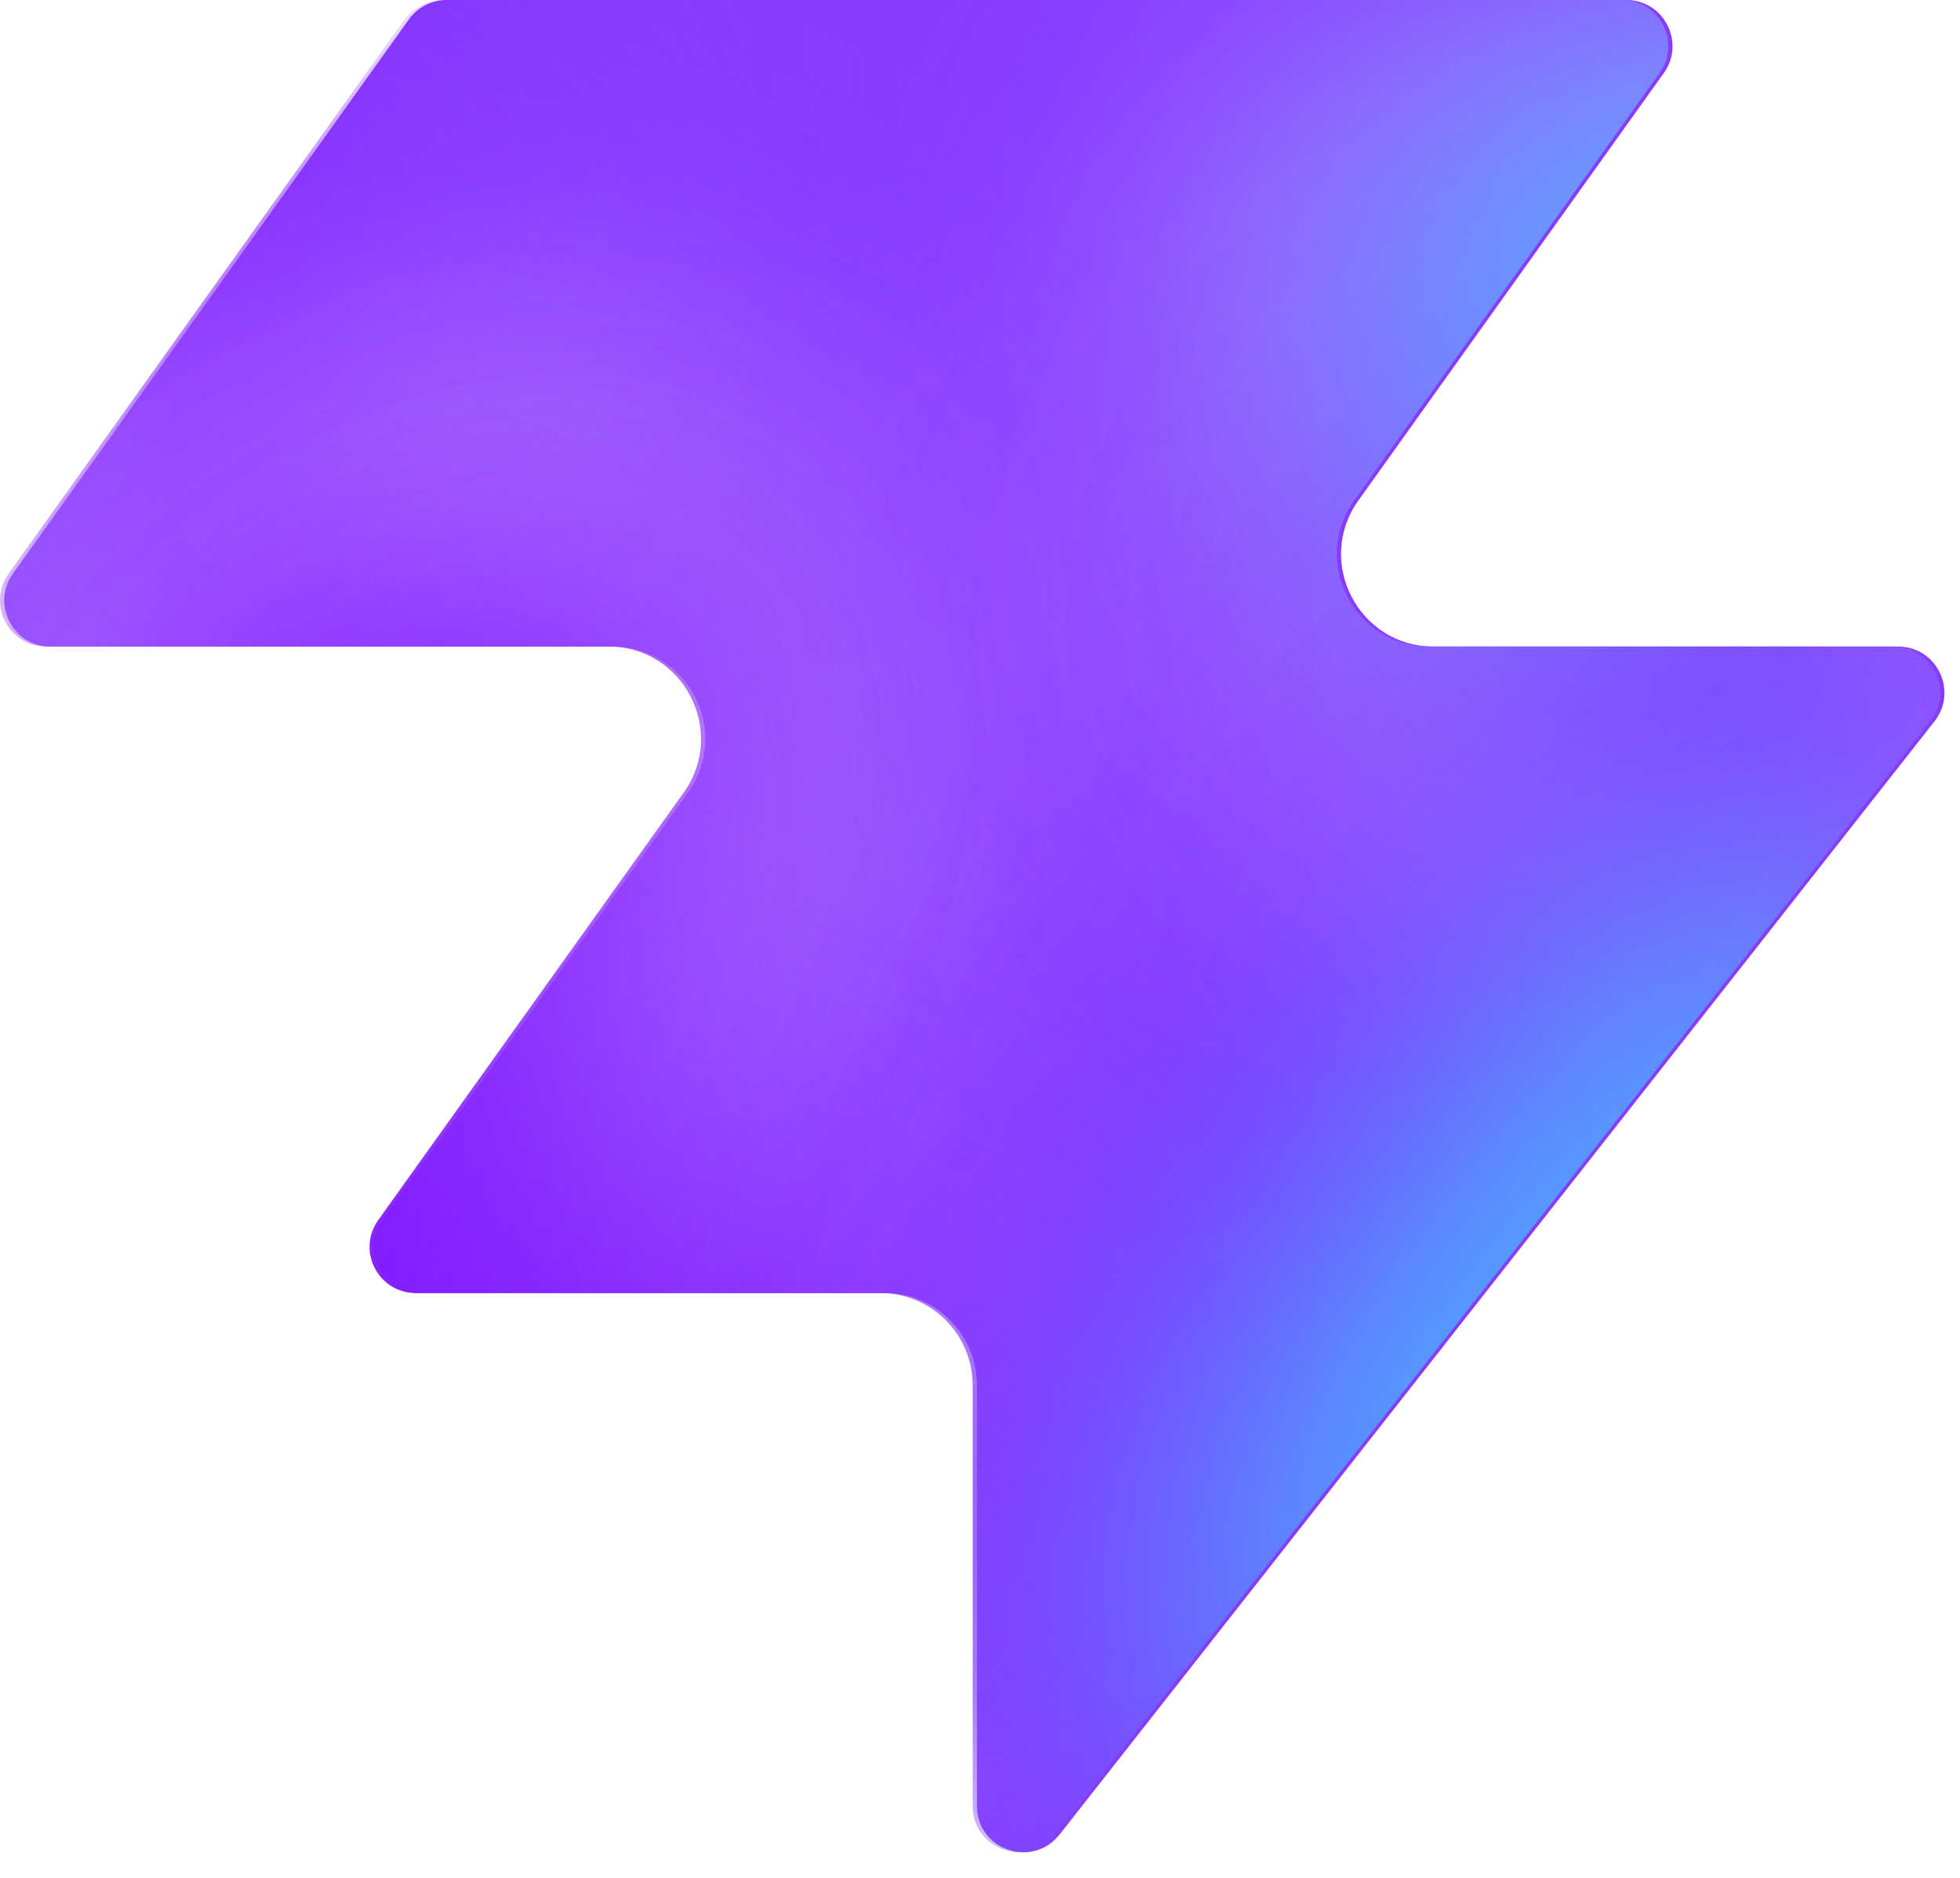
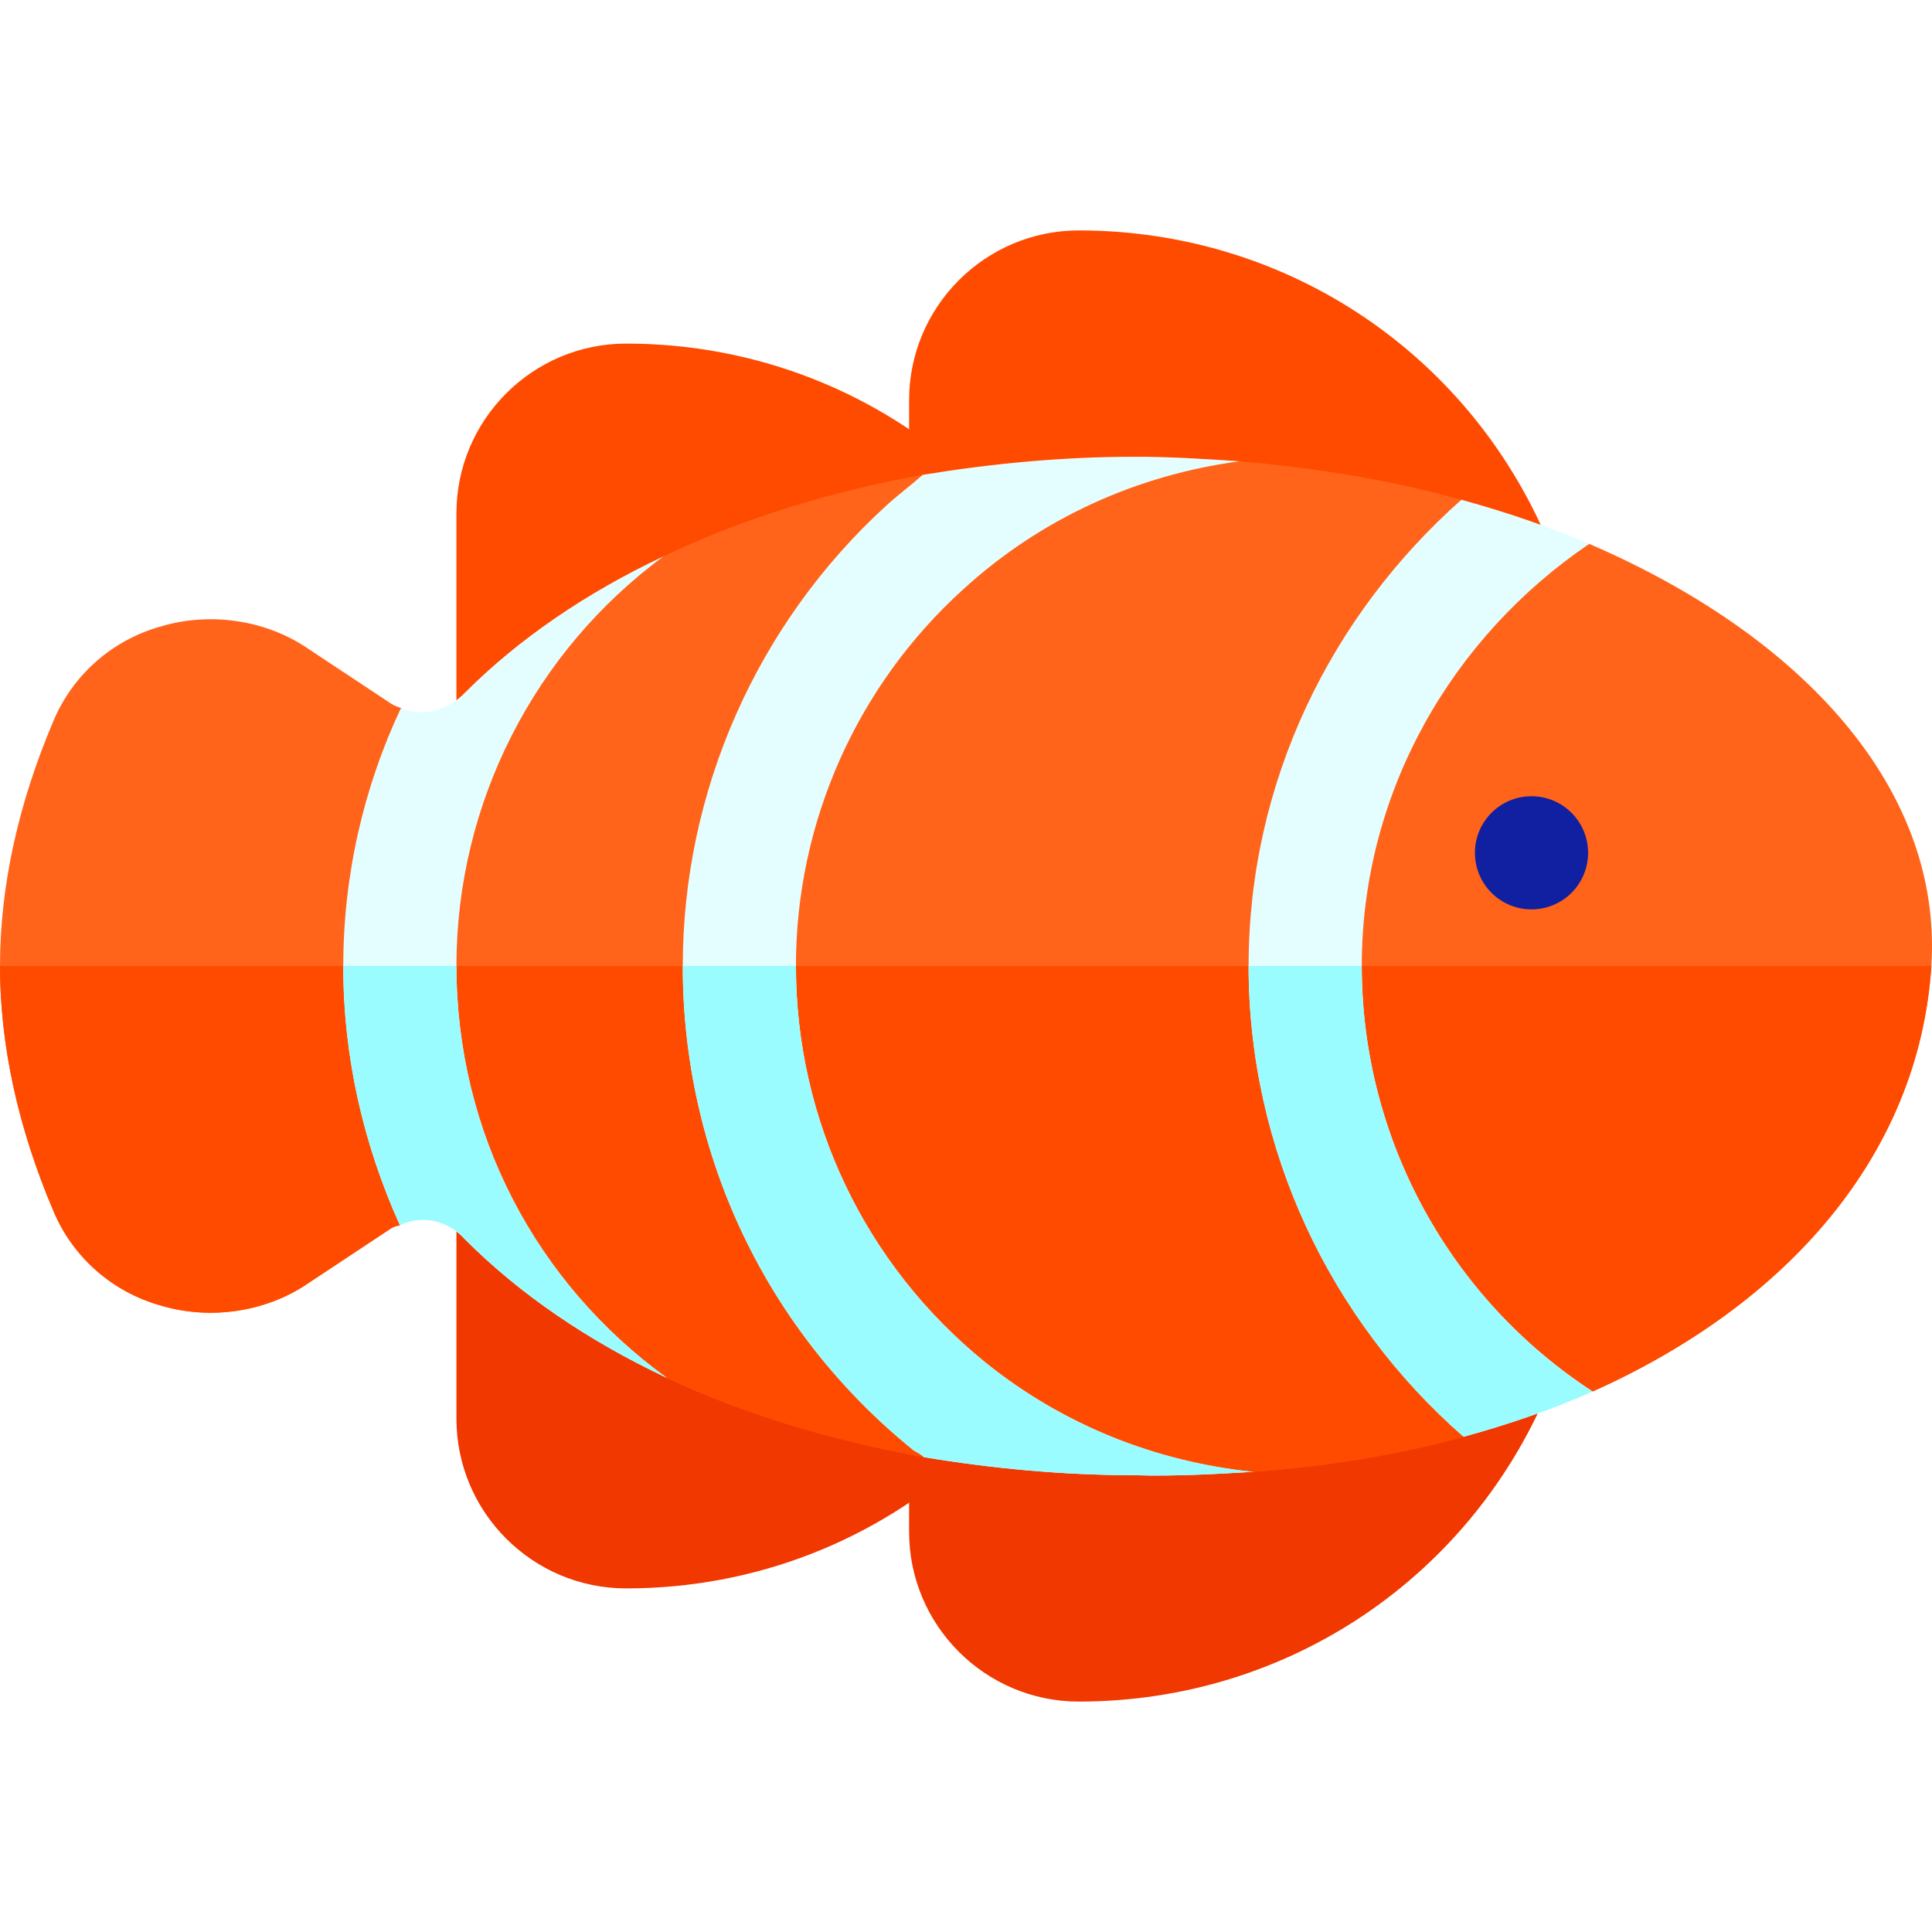
- <svg xmlns="http://www.w3.org/2000/svg" width="48" height="46" fill="none" viewBox="0 0 48 46">
-   <path fill="#863bff" d="M25.946 44.938c-.664.845-2.021.375-2.021-.698V33.937a2.26 2.26 0 0 0-2.262-2.262H10.287c-.92 0-1.456-1.04-.92-1.788l7.48-10.471c1.07-1.497 0-3.578-1.842-3.578H1.237c-.92 0-1.456-1.04-.92-1.788L10.013.474c.214-.297.556-.474.92-.474h28.894c.92 0 1.456 1.04.92 1.788l-7.48 10.471c-1.07 1.498 0 3.579 1.842 3.579h11.377c.943 0 1.473 1.088.89 1.83L25.947 44.94z" style="fill:#863bff;fill:color(display-p3 .525 .23 1);fill-opacity:1" />
-   <mask id="a" width="48" height="46" x="0" y="0" maskUnits="userSpaceOnUse" style="mask-type:alpha">
-     <path fill="#000" d="M25.842 44.938c-.664.844-2.021.375-2.021-.698V33.937a2.26 2.26 0 0 0-2.262-2.262H10.183c-.92 0-1.456-1.04-.92-1.788l7.48-10.471c1.07-1.498 0-3.579-1.842-3.579H1.133c-.92 0-1.456-1.04-.92-1.787L9.91.473c.214-.297.556-.474.92-.474h28.894c.92 0 1.456 1.04.92 1.788l-7.48 10.471c-1.07 1.498 0 3.578 1.842 3.578h11.377c.943 0 1.473 1.088.89 1.832L25.843 44.94z" style="fill:#000;fill-opacity:1" />
-   </mask>
-   <g mask="url(#a)">
-     <g filter="url(#b)">
-       <ellipse cx="5.508" cy="14.704" fill="#ede6ff" rx="5.508" ry="14.704" style="fill:#ede6ff;fill:color(display-p3 .927 .903 1);fill-opacity:1" transform="matrix(.00324 1 1 -.00324 -4.47 31.516)" />
-     </g>
-     <g filter="url(#c)">
-       <ellipse cx="10.399" cy="29.851" fill="#ede6ff" rx="10.399" ry="29.851" style="fill:#ede6ff;fill:color(display-p3 .927 .903 1);fill-opacity:1" transform="matrix(.00324 1 1 -.00324 -39.328 7.883)" />
-     </g>
-     <g filter="url(#d)">
-       <ellipse cx="5.508" cy="30.487" fill="#7e14ff" rx="5.508" ry="30.487" style="fill:#7e14ff;fill:color(display-p3 .492 .077 1);fill-opacity:1" transform="rotate(89.814 -25.913 -14.639)scale(1 -1)" />
-     </g>
-     <g filter="url(#e)">
-       <ellipse cx="5.508" cy="30.599" fill="#7e14ff" rx="5.508" ry="30.599" style="fill:#7e14ff;fill:color(display-p3 .492 .077 1);fill-opacity:1" transform="rotate(89.814 -32.644 -3.334)scale(1 -1)" />
-     </g>
-     <g filter="url(#f)">
-       <ellipse cx="5.508" cy="30.599" fill="#7e14ff" rx="5.508" ry="30.599" style="fill:#7e14ff;fill:color(display-p3 .492 .077 1);fill-opacity:1" transform="matrix(.00324 1 1 -.00324 -34.34 30.47)" />
-     </g>
-     <g filter="url(#g)">
-       <ellipse cx="14.072" cy="22.078" fill="#ede6ff" rx="14.072" ry="22.078" style="fill:#ede6ff;fill:color(display-p3 .927 .903 1);fill-opacity:1" transform="rotate(93.35 24.506 48.493)scale(-1 1)" />
-     </g>
-     <g filter="url(#h)">
-       <ellipse cx="3.47" cy="21.501" fill="#7e14ff" rx="3.47" ry="21.501" style="fill:#7e14ff;fill:color(display-p3 .492 .077 1);fill-opacity:1" transform="rotate(89.009 28.708 47.59)scale(-1 1)" />
-     </g>
-     <g filter="url(#i)">
-       <ellipse cx="3.47" cy="21.501" fill="#7e14ff" rx="3.47" ry="21.501" style="fill:#7e14ff;fill:color(display-p3 .492 .077 1);fill-opacity:1" transform="rotate(89.009 28.708 47.59)scale(-1 1)" />
-     </g>
-     <g filter="url(#j)">
-       <ellipse cx=".387" cy="8.972" fill="#7e14ff" rx="4.407" ry="29.108" style="fill:#7e14ff;fill:color(display-p3 .492 .077 1);fill-opacity:1" transform="rotate(39.51 .387 8.972)" />
-     </g>
-     <g filter="url(#k)">
-       <ellipse cx="47.523" cy="-6.092" fill="#7e14ff" rx="4.407" ry="29.108" style="fill:#7e14ff;fill:color(display-p3 .492 .077 1);fill-opacity:1" transform="rotate(37.892 47.523 -6.092)" />
-     </g>
-     <g filter="url(#l)">
-       <ellipse cx="41.412" cy="6.333" fill="#47bfff" rx="5.971" ry="9.665" style="fill:#47bfff;fill:color(display-p3 .28 .748 1);fill-opacity:1" transform="rotate(37.892 41.412 6.333)" />
-     </g>
-     <g filter="url(#m)">
-       <ellipse cx="-1.879" cy="38.332" fill="#7e14ff" rx="4.407" ry="29.108" style="fill:#7e14ff;fill:color(display-p3 .492 .077 1);fill-opacity:1" transform="rotate(37.892 -1.88 38.332)" />
-     </g>
-     <g filter="url(#n)">
-       <ellipse cx="-1.879" cy="38.332" fill="#7e14ff" rx="4.407" ry="29.108" style="fill:#7e14ff;fill:color(display-p3 .492 .077 1);fill-opacity:1" transform="rotate(37.892 -1.88 38.332)" />
-     </g>
-     <g filter="url(#o)">
-       <ellipse cx="35.651" cy="29.907" fill="#7e14ff" rx="4.407" ry="29.108" style="fill:#7e14ff;fill:color(display-p3 .492 .077 1);fill-opacity:1" transform="rotate(37.892 35.651 29.907)" />
-     </g>
-     <g filter="url(#p)">
-       <ellipse cx="38.418" cy="32.4" fill="#47bfff" rx="5.971" ry="15.297" style="fill:#47bfff;fill:color(display-p3 .28 .748 1);fill-opacity:1" transform="rotate(37.892 38.418 32.4)" />
-     </g>
+ <svg xmlns="http://www.w3.org/2000/svg" version="1.1" id="Capa_1" x="0px" y="0px" viewBox="0 0 512 512" style="enable-background:new 0 0 512 512;" xml:space="preserve">
+   <path style="fill:#F03800;" d="M120.96,319.714v56.246c0,24.806,20.179,44.985,44.985,44.985c33.973,0,66.13-12.52,91.083-35.364  L120.96,319.714z" />
+   <g>
+     <path style="fill:#FF4B00;" d="M258.361,127.649c-25.128-23.62-57.842-36.595-92.416-36.595c-24.806,0-44.985,20.179-44.985,44.985   v56.246l142.995-58.326C262.768,131.309,260.763,129.156,258.361,127.649z" />
+     <path style="fill:#FF4B00;" d="M285.906,61.064c-24.806,0-44.985,20.179-44.985,44.985v30.342l170.452,9.826   C390.827,94.496,341.58,61.064,285.906,61.064z" />
  </g>
-   <defs>
-     <filter id="b" width="60.045" height="41.654" x="-19.77" y="16.149" color-interpolation-filters="sRGB" filterUnits="userSpaceOnUse">
-       <feFlood flood-opacity="0" result="BackgroundImageFix" />
-       <feBlend in="SourceGraphic" in2="BackgroundImageFix" result="shape" />
-       <feGaussianBlur result="effect1_foregroundBlur_2002_17158" stdDeviation="7.659" />
-     </filter>
-     <filter id="c" width="90.34" height="51.437" x="-54.613" y="-7.533" color-interpolation-filters="sRGB" filterUnits="userSpaceOnUse">
-       <feFlood flood-opacity="0" result="BackgroundImageFix" />
-       <feBlend in="SourceGraphic" in2="BackgroundImageFix" result="shape" />
-       <feGaussianBlur result="effect1_foregroundBlur_2002_17158" stdDeviation="7.659" />
-     </filter>
-     <filter id="d" width="79.355" height="29.4" x="-49.64" y="2.03" color-interpolation-filters="sRGB" filterUnits="userSpaceOnUse">
-       <feFlood flood-opacity="0" result="BackgroundImageFix" />
-       <feBlend in="SourceGraphic" in2="BackgroundImageFix" result="shape" />
-       <feGaussianBlur result="effect1_foregroundBlur_2002_17158" stdDeviation="4.596" />
-     </filter>
-     <filter id="e" width="79.579" height="29.4" x="-45.045" y="20.029" color-interpolation-filters="sRGB" filterUnits="userSpaceOnUse">
-       <feFlood flood-opacity="0" result="BackgroundImageFix" />
-       <feBlend in="SourceGraphic" in2="BackgroundImageFix" result="shape" />
-       <feGaussianBlur result="effect1_foregroundBlur_2002_17158" stdDeviation="4.596" />
-     </filter>
-     <filter id="f" width="79.579" height="29.4" x="-43.513" y="21.178" color-interpolation-filters="sRGB" filterUnits="userSpaceOnUse">
-       <feFlood flood-opacity="0" result="BackgroundImageFix" />
-       <feBlend in="SourceGraphic" in2="BackgroundImageFix" result="shape" />
-       <feGaussianBlur result="effect1_foregroundBlur_2002_17158" stdDeviation="4.596" />
-     </filter>
-     <filter id="g" width="74.749" height="58.852" x="15.756" y="-17.901" color-interpolation-filters="sRGB" filterUnits="userSpaceOnUse">
-       <feFlood flood-opacity="0" result="BackgroundImageFix" />
-       <feBlend in="SourceGraphic" in2="BackgroundImageFix" result="shape" />
-       <feGaussianBlur result="effect1_foregroundBlur_2002_17158" stdDeviation="7.659" />
-     </filter>
-     <filter id="h" width="61.377" height="25.362" x="23.548" y="2.284" color-interpolation-filters="sRGB" filterUnits="userSpaceOnUse">
-       <feFlood flood-opacity="0" result="BackgroundImageFix" />
-       <feBlend in="SourceGraphic" in2="BackgroundImageFix" result="shape" />
-       <feGaussianBlur result="effect1_foregroundBlur_2002_17158" stdDeviation="4.596" />
-     </filter>
-     <filter id="i" width="61.377" height="25.362" x="23.548" y="2.284" color-interpolation-filters="sRGB" filterUnits="userSpaceOnUse">
-       <feFlood flood-opacity="0" result="BackgroundImageFix" />
-       <feBlend in="SourceGraphic" in2="BackgroundImageFix" result="shape" />
-       <feGaussianBlur result="effect1_foregroundBlur_2002_17158" stdDeviation="4.596" />
-     </filter>
-     <filter id="j" width="56.045" height="63.649" x="-27.636" y="-22.853" color-interpolation-filters="sRGB" filterUnits="userSpaceOnUse">
-       <feFlood flood-opacity="0" result="BackgroundImageFix" />
-       <feBlend in="SourceGraphic" in2="BackgroundImageFix" result="shape" />
-       <feGaussianBlur result="effect1_foregroundBlur_2002_17158" stdDeviation="4.596" />
-     </filter>
-     <filter id="k" width="54.814" height="64.646" x="20.116" y="-38.415" color-interpolation-filters="sRGB" filterUnits="userSpaceOnUse">
-       <feFlood flood-opacity="0" result="BackgroundImageFix" />
-       <feBlend in="SourceGraphic" in2="BackgroundImageFix" result="shape" />
-       <feGaussianBlur result="effect1_foregroundBlur_2002_17158" stdDeviation="4.596" />
-     </filter>
-     <filter id="l" width="33.541" height="35.313" x="24.641" y="-11.323" color-interpolation-filters="sRGB" filterUnits="userSpaceOnUse">
-       <feFlood flood-opacity="0" result="BackgroundImageFix" />
-       <feBlend in="SourceGraphic" in2="BackgroundImageFix" result="shape" />
-       <feGaussianBlur result="effect1_foregroundBlur_2002_17158" stdDeviation="4.596" />
-     </filter>
-     <filter id="m" width="54.814" height="64.646" x="-29.286" y="6.009" color-interpolation-filters="sRGB" filterUnits="userSpaceOnUse">
-       <feFlood flood-opacity="0" result="BackgroundImageFix" />
-       <feBlend in="SourceGraphic" in2="BackgroundImageFix" result="shape" />
-       <feGaussianBlur result="effect1_foregroundBlur_2002_17158" stdDeviation="4.596" />
-     </filter>
-     <filter id="n" width="54.814" height="64.646" x="-29.286" y="6.009" color-interpolation-filters="sRGB" filterUnits="userSpaceOnUse">
-       <feFlood flood-opacity="0" result="BackgroundImageFix" />
-       <feBlend in="SourceGraphic" in2="BackgroundImageFix" result="shape" />
-       <feGaussianBlur result="effect1_foregroundBlur_2002_17158" stdDeviation="4.596" />
-     </filter>
-     <filter id="o" width="54.814" height="64.646" x="8.244" y="-2.416" color-interpolation-filters="sRGB" filterUnits="userSpaceOnUse">
-       <feFlood flood-opacity="0" result="BackgroundImageFix" />
-       <feBlend in="SourceGraphic" in2="BackgroundImageFix" result="shape" />
-       <feGaussianBlur result="effect1_foregroundBlur_2002_17158" stdDeviation="4.596" />
-     </filter>
-     <filter id="p" width="39.409" height="43.623" x="18.713" y="10.588" color-interpolation-filters="sRGB" filterUnits="userSpaceOnUse">
-       <feFlood flood-opacity="0" result="BackgroundImageFix" />
-       <feBlend in="SourceGraphic" in2="BackgroundImageFix" result="shape" />
-       <feGaussianBlur result="effect1_foregroundBlur_2002_17158" stdDeviation="4.596" />
-     </filter>
-   </defs>
+   <path style="fill:#F03800;" d="M240.92,375.609v30.342c0,24.806,20.179,44.985,44.985,44.985  c55.675,0,104.921-33.431,125.467-85.153L240.92,375.609z" />
+   <path style="fill:#FF641A;" d="M511.831,255.999c-3.299,50.082-38.187,89.67-89.771,112.763l-47.383-23.093l13.196,35.087  c-17.395,4.799-35.988,7.797-55.783,9.297c-10.196,0.601-20.693,1.201-31.189,0.901l-53.383-30.891l-2.698,26.093  c-24.592-4.5-47.685-11.396-68.079-20.993l-71.376-53.683c-2.998-0.298,3.3,11.997,0.601,13.196c-0.901,0.3-1.5,0.3-2.4,0.901  l-22.193,14.695c-11.096,7.497-25.892,9.597-38.787,5.698c-12.896-3.599-23.391-12.896-28.491-25.193  C4.797,298.885,0,276.993,0,255.999s4.797-42.886,14.094-64.778c5.099-12.297,15.596-21.594,28.491-25.193  c12.896-3.899,27.691-1.799,38.787,5.698l22.193,14.695c0.901,0.601,1.799,0.901,2.7,1.199c2.698,1.201-3.299,13.196-0.3,12.597  l69.878-52.783c20.693-9.898,43.785-17.094,68.676-21.594l-1.799,26.391l58.181-31.189c9.297,0,18.594,0.601,27.59,1.199  c20.693,1.799,40.488,5.099,58.782,10.198l-12.896,35.388l46.785-23.691C477.542,168.429,514.829,208.915,511.831,255.999z" />
+   <path style="fill:#FF4B00;" d="M511.831,255.999c-3.299,50.082-38.187,89.67-89.771,112.763l-47.383-23.093l13.196,35.087  c-17.395,4.799-35.988,7.797-55.783,9.297c-10.196,0.601-20.693,1.201-31.189,0.901l-53.383-30.891l-2.698,26.093  c-24.592-4.5-47.685-11.396-68.079-20.993l-71.376-53.683c-2.998-0.298,3.3,11.997,0.601,13.196c-0.901,0.3-1.5,0.3-2.4,0.901  l-22.193,14.695c-11.096,7.497-25.892,9.597-38.787,5.698c-12.896-3.599-23.391-12.896-28.491-25.193  C4.797,298.885,0,276.993,0,255.999H511.831z" />
+   <g>
+     <path style="fill:#E4FEFF;" d="M332.089,390.054c-10.196,0.601-20.693,1.201-31.189,0.901c-19.194,0-38.088-1.799-56.081-4.797   c-0.901-0.901-1.799-1.201-2.7-1.799c-38.986-31.491-61.179-78.275-61.179-128.359c0-46.485,19.792-90.871,53.982-122.06   c3.299-2.998,6.599-5.398,9.597-8.098c18.294-2.998,36.887-4.797,56.381-4.797c9.297,0,18.594,0.601,27.59,1.199   c-26.99,3.599-52.483,14.995-73.176,33.889c-28.191,25.493-44.384,61.78-44.384,99.868c0,40.787,18.294,79.174,50.082,104.965   C281.406,377.459,305.998,387.356,332.089,390.054z" />
+     <path style="fill:#E4FEFF;" d="M422.06,368.763c-10.796,4.797-22.193,8.696-34.188,11.995   c-35.389-30.89-56.981-76.175-56.981-124.759c0-48.884,21.892-92.968,56.381-123.559c11.997,3.299,23.391,7.198,33.889,11.696   c-36.289,24.592-60.28,65.678-60.28,111.862C360.881,301.885,384.274,344.17,422.06,368.763z" />
+     <path style="fill:#E4FEFF;" d="M176.742,365.164c-20.993-9.898-38.987-22.193-53.381-36.589   c-4.799-5.398-11.696-6.597-17.395-3.899C96.368,303.385,90.97,280.292,90.97,256c0-23.992,5.398-47.385,15.295-68.378   c5.398,2.4,12.295,0.901,17.094-4.198c14.094-14.096,32.089-26.391,52.483-35.988c-34.189,25.191-54.883,65.378-54.883,108.564   C120.96,300.084,141.953,339.972,176.742,365.164z" />
+   </g>
+   <g>
+     <path style="fill:#9BFCFF;" d="M176.742,365.164c-20.993-9.898-38.987-22.193-53.381-36.589   c-4.799-5.398-11.696-6.597-17.395-3.899C96.368,303.385,90.97,280.292,90.97,256h29.99   C120.96,300.084,141.953,339.972,176.742,365.164z" />
+     <path style="fill:#9BFCFF;" d="M261.013,360.965c20.393,16.495,44.985,26.391,71.077,29.089   c-10.196,0.601-20.693,1.201-31.189,0.901c-19.194,0-38.088-1.799-56.081-4.797c-0.901-0.901-1.799-1.201-2.7-1.799   c-38.986-31.491-61.179-78.275-61.179-128.359h29.99C210.93,296.786,229.224,335.174,261.013,360.965z" />
+     <path style="fill:#9BFCFF;" d="M422.06,368.763c-10.796,4.797-22.193,8.696-34.188,11.995   c-35.389-30.89-56.981-76.175-56.981-124.759h29.99C360.881,301.885,384.274,344.17,422.06,368.763z" />
+   </g>
+   <circle style="fill:#1020A1;" cx="405.866" cy="226.005" r="14.995" />
+   <g>
+ </g>
+   <g>
+ </g>
+   <g>
+ </g>
+   <g>
+ </g>
+   <g>
+ </g>
+   <g>
+ </g>
+   <g>
+ </g>
+   <g>
+ </g>
+   <g>
+ </g>
+   <g>
+ </g>
+   <g>
+ </g>
+   <g>
+ </g>
+   <g>
+ </g>
+   <g>
+ </g>
+   <g>
+ </g>
</svg>
